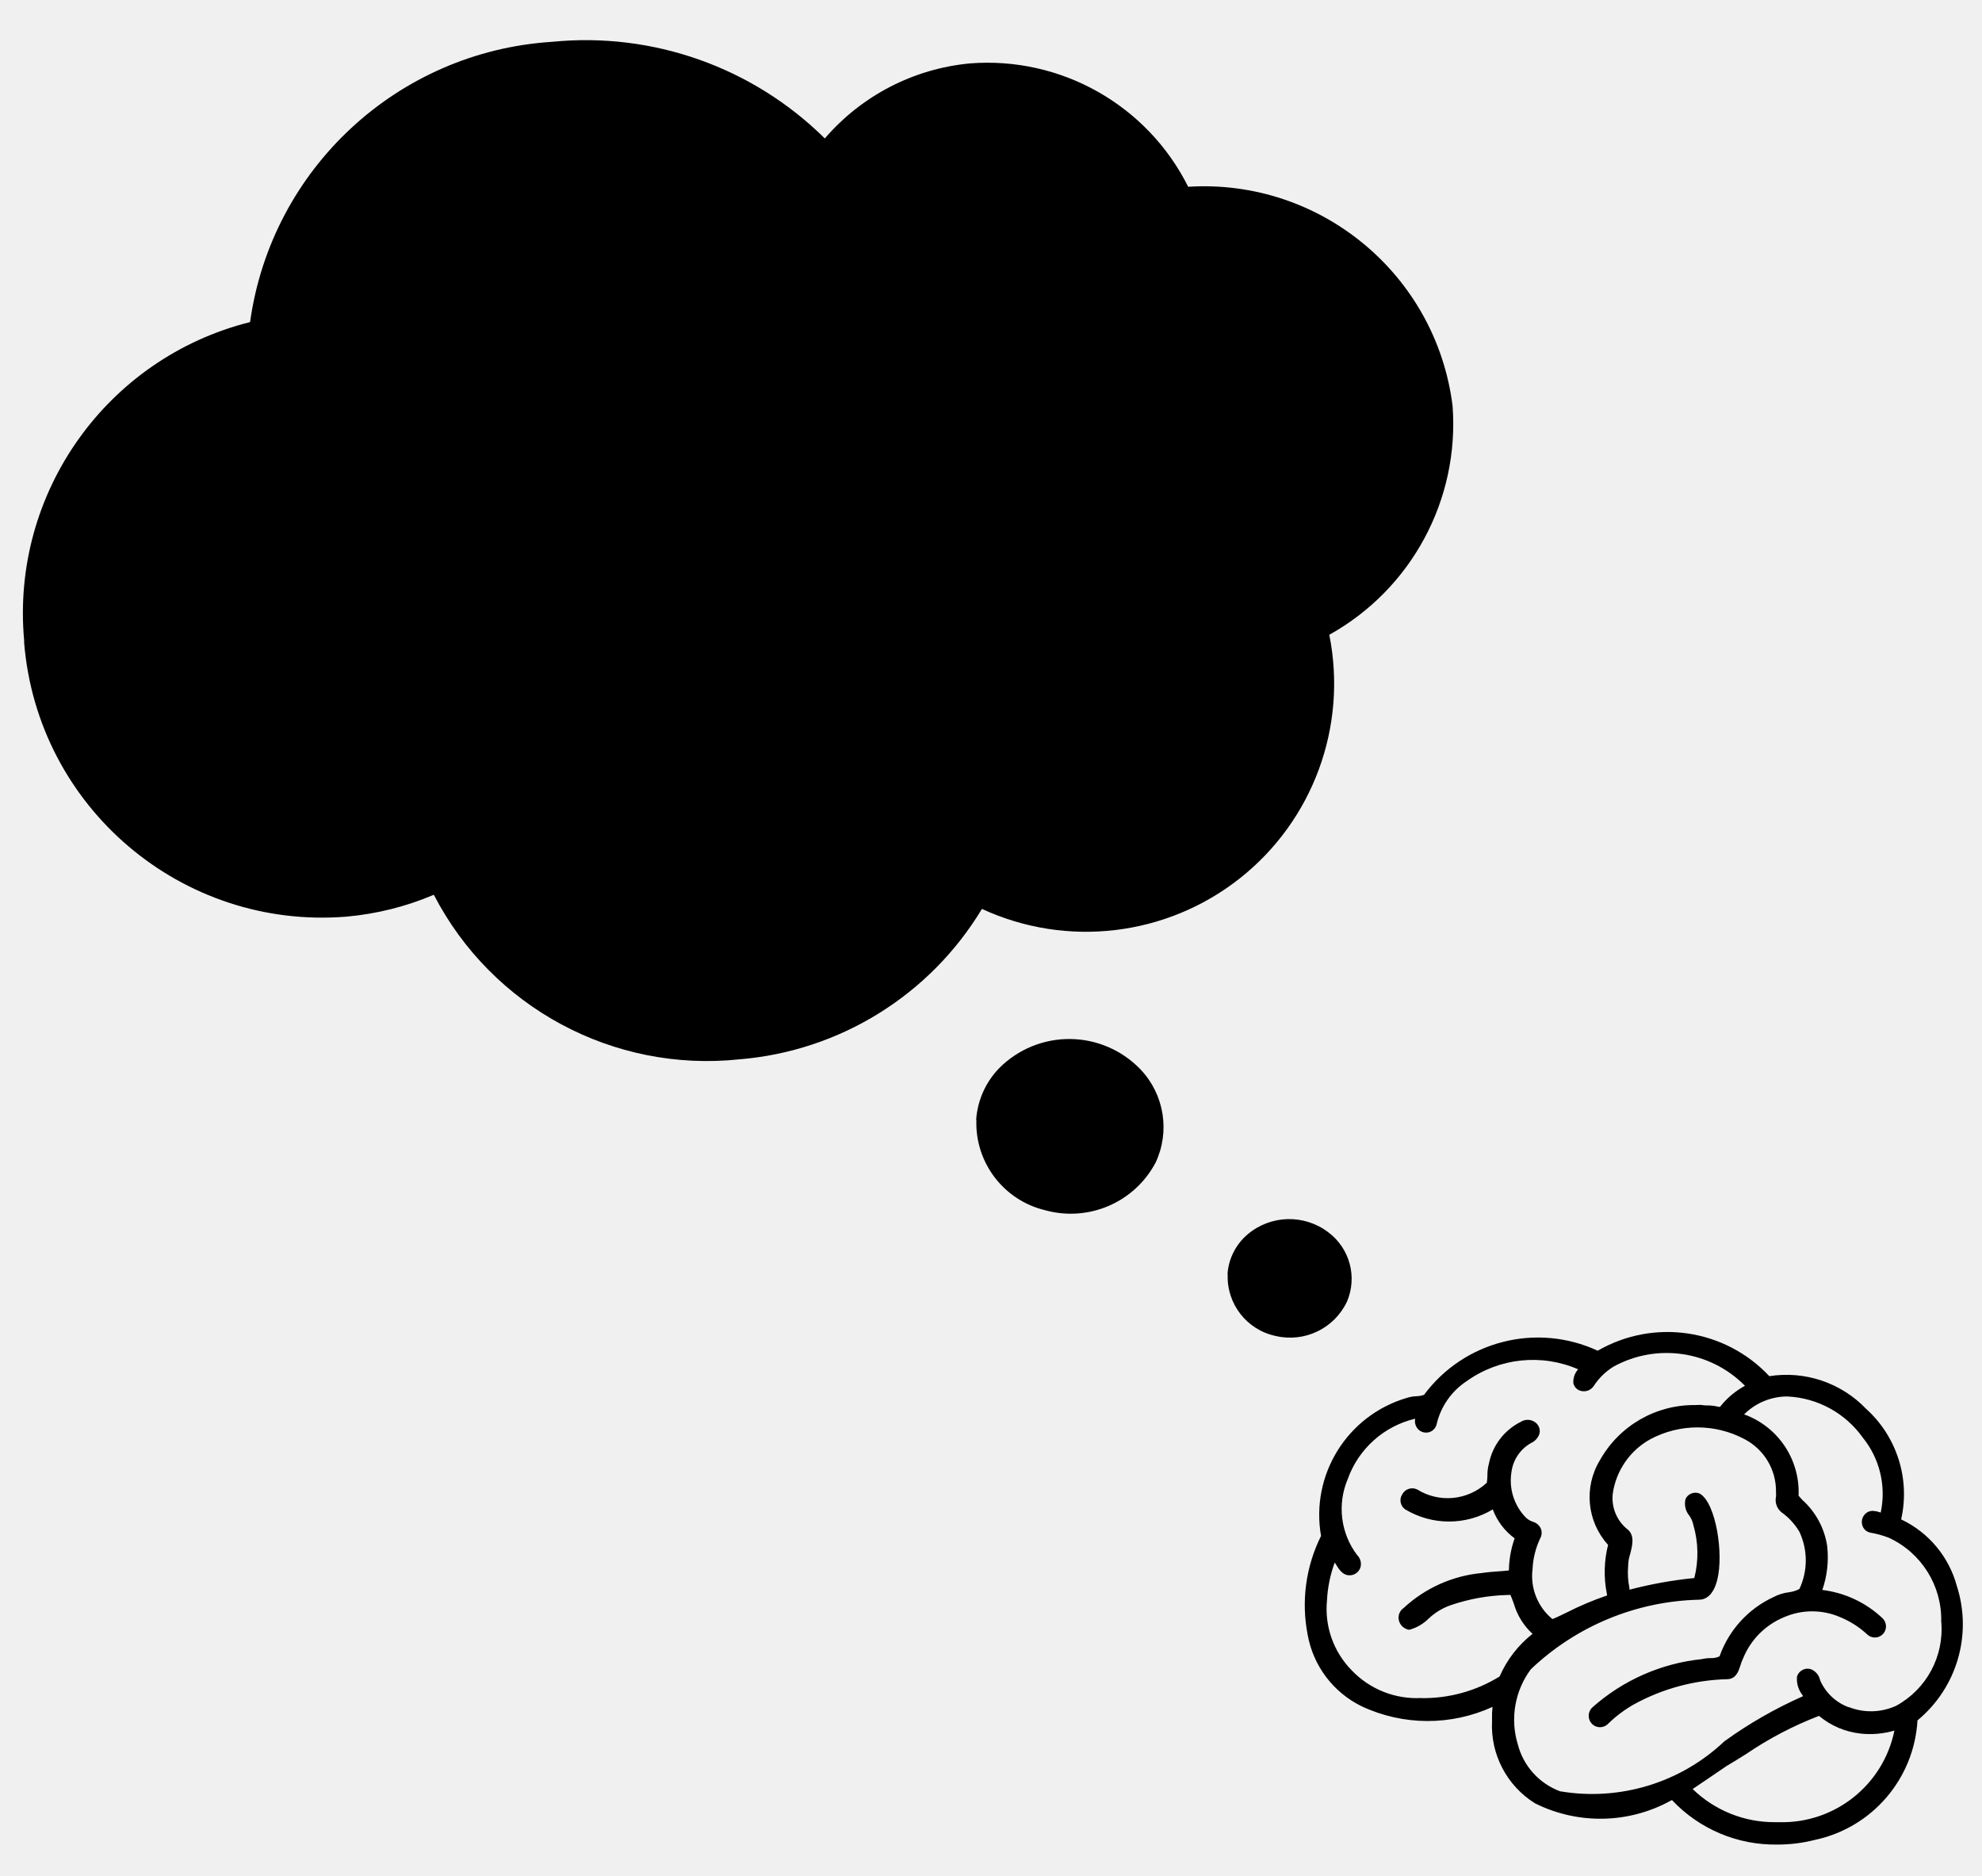
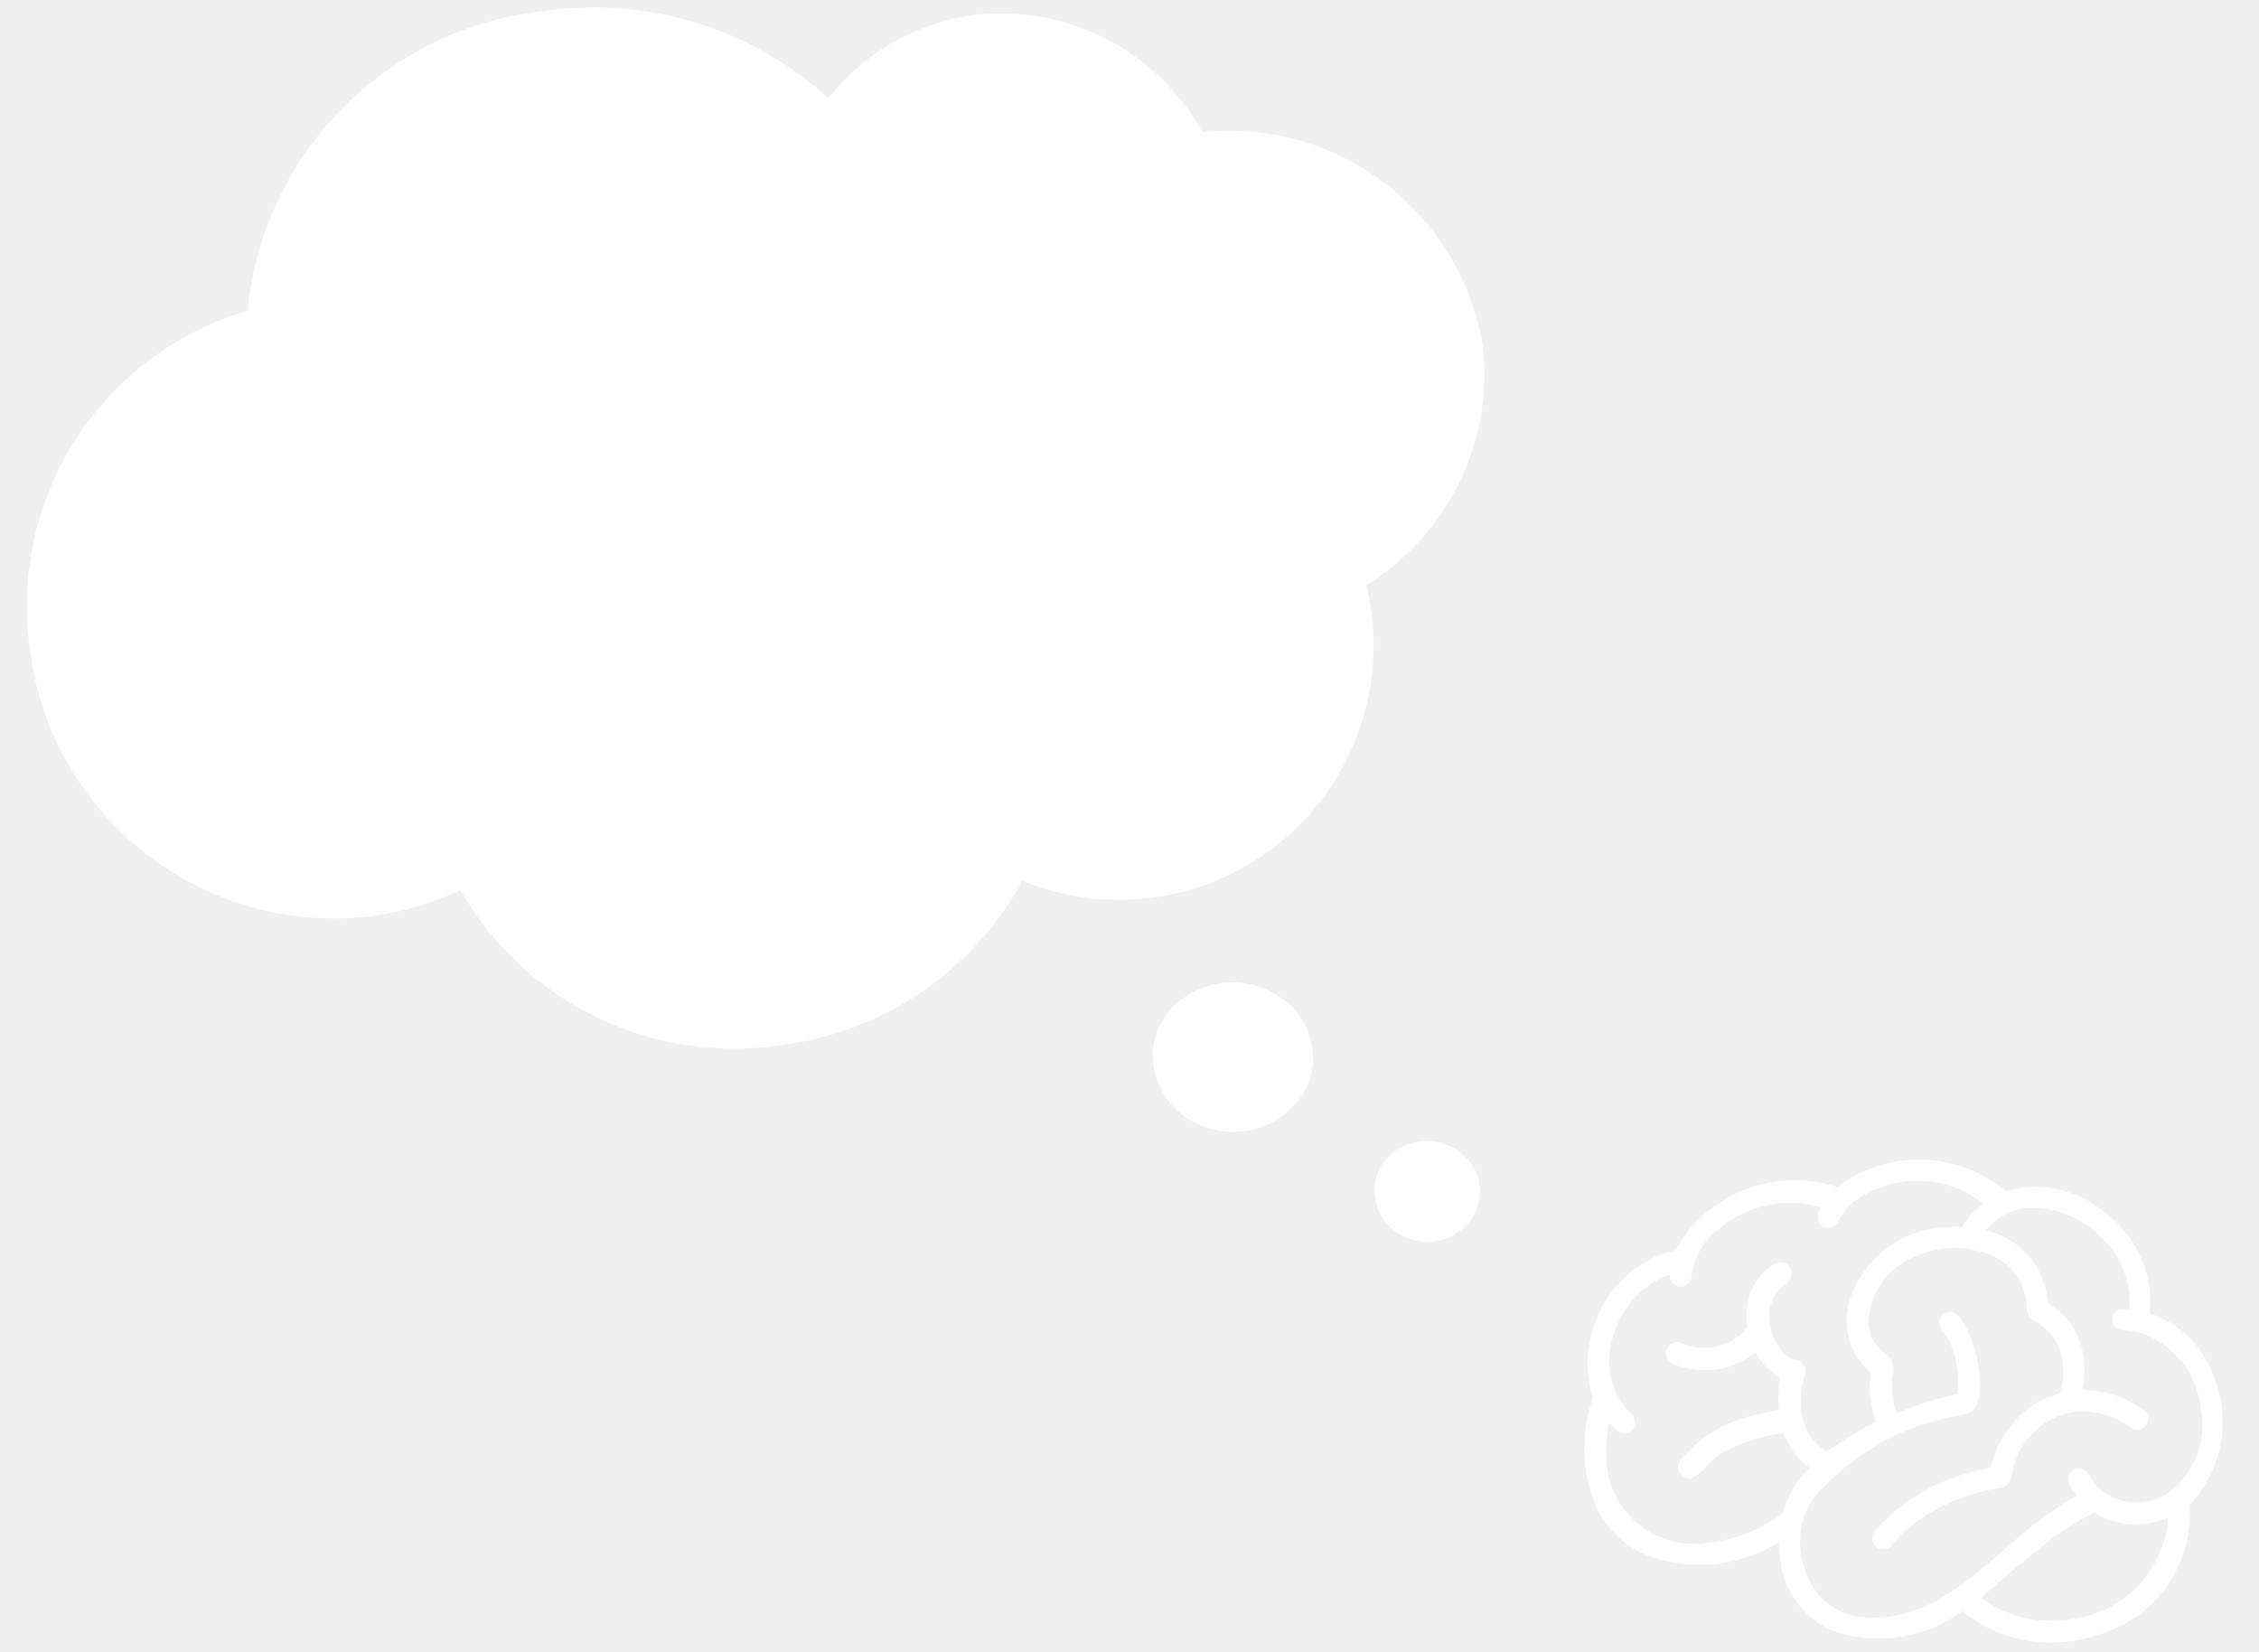
- <svg xmlns="http://www.w3.org/2000/svg" id="Layer_1" data-name="Layer 1" viewBox="0 0 31.702 30">
-   <path d="M31.3,25.366a1.656,1.656,0,0,0-.884-1.063l-.006,0,0-.009a1.836,1.836,0,0,0-.562-1.763,1.764,1.764,0,0,0-1.548-.522,2.231,2.231,0,0,0-2.745-.407,2.27,2.27,0,0,0-2.778.706.418.418,0,0,1-.123.022.538.538,0,0,0-.153.027,1.95,1.95,0,0,0-1.371,2.207,2.475,2.475,0,0,0-.215,1.575,1.582,1.582,0,0,0,.87,1.152,2.488,2.488,0,0,0,2.088.007,1.338,1.338,0,0,0-.008.195v.033a1.462,1.462,0,0,0,.685,1.313,2.337,2.337,0,0,0,2.179-.044l.014-.007h0a2.262,2.262,0,0,0,1.687.712,2.416,2.416,0,0,0,.6-.075,2.075,2.075,0,0,0,1.64-1.911A1.994,1.994,0,0,0,31.3,25.366Zm-3.669,2.869c.1-.059.2-.121.3-.184a5.7,5.7,0,0,1,1.164-.609,1.248,1.248,0,0,0,.665.283,1.393,1.393,0,0,0,.541-.048,1.831,1.831,0,0,1-1.84,1.465h-.067a1.875,1.875,0,0,1-1.32-.53C27.258,28.487,27.446,28.361,27.629,28.235Zm1.939-.931a.8.8,0,0,1-.457-.431.243.243,0,0,0-.124-.167.17.17,0,0,0-.155,0,.175.175,0,0,0-.091.106.415.415,0,0,0,.084.293l.013.022a6.919,6.919,0,0,0-1.258.721,3.076,3.076,0,0,1-2.629.8,1.092,1.092,0,0,1-.676-.751,1.354,1.354,0,0,1,.208-1.2,4.041,4.041,0,0,1,2.691-1.113c.1,0,.227-.062.291-.316.106-.415-.02-1.226-.276-1.379a.18.18,0,0,0-.074-.016.176.176,0,0,0-.157.1.3.3,0,0,0,.061.267.392.392,0,0,1,.064.149,1.606,1.606,0,0,1,.015.85l-.015,0a6.656,6.656,0,0,0-1.022.185l0-.025a1.238,1.238,0,0,1-.021-.355.645.645,0,0,1,.033-.193c.034-.134.073-.285-.033-.384a.639.639,0,0,1-.246-.579,1.186,1.186,0,0,1,.6-.87,1.6,1.6,0,0,1,1.511,0,.936.936,0,0,1,.5.841.487.487,0,0,1,0,.076.254.254,0,0,0,.084.248,1.024,1.024,0,0,1,.29.314,1.077,1.077,0,0,1,0,.916.5.5,0,0,1-.168.052.715.715,0,0,0-.25.079,1.65,1.65,0,0,0-.859.946.3.3,0,0,1-.149.028.58.58,0,0,0-.132.016,3.117,3.117,0,0,0-1.755.774.184.184,0,0,0,.035.292.182.182,0,0,0,.226-.039,2.015,2.015,0,0,1,.4-.3,3.267,3.267,0,0,1,1.51-.406c.134-.011.171-.133.2-.223a.554.554,0,0,1,.038-.1,1.2,1.2,0,0,1,.658-.668,1.124,1.124,0,0,1,.9,0,1.424,1.424,0,0,1,.437.281.178.178,0,0,0,.294-.122.183.183,0,0,0-.062-.149,1.7,1.7,0,0,0-.956-.446,1.6,1.6,0,0,0,.078-.7,1.239,1.239,0,0,0-.4-.742c-.019-.023-.039-.044-.058-.066a1.32,1.32,0,0,0-.871-1.3.98.98,0,0,1,.662-.286h.035a1.569,1.569,0,0,1,1.2.656,1.43,1.43,0,0,1,.288,1.2l-.027-.008a.252.252,0,0,0-.069-.015h0a.168.168,0,0,0-.156.049.183.183,0,0,0-.042.18.168.168,0,0,0,.13.116,1.523,1.523,0,0,1,.291.08,1.442,1.442,0,0,1,.841,1.339,1.394,1.394,0,0,1-.724,1.351A.969.969,0,0,1,29.568,27.3Zm-6.83-.148a1.435,1.435,0,0,1-1.121-.444,1.4,1.4,0,0,1-.394-1.117,2.039,2.039,0,0,1,.124-.606l.014.022c.054.088.125.211.269.177a.182.182,0,0,0,.13-.126.2.2,0,0,0-.054-.191,1.222,1.222,0,0,1-.151-1.216,1.515,1.515,0,0,1,1.079-.966.188.188,0,0,0,.061.182.178.178,0,0,0,.168.032.176.176,0,0,0,.113-.122,1.132,1.132,0,0,1,.484-.694,1.819,1.819,0,0,1,1.78-.188.305.305,0,0,0-.077.218.164.164,0,0,0,.087.115.189.189,0,0,0,.238-.063,1,1,0,0,1,.321-.314,1.76,1.76,0,0,1,2.1.308,1.276,1.276,0,0,0-.39.325l-.008.011-.026,0a.715.715,0,0,0-.174-.022c-.029,0-.057,0-.088-.006s-.073,0-.11,0a1.724,1.724,0,0,0-1.523.88,1.135,1.135,0,0,0,.129,1.356,1.777,1.777,0,0,0-.02.78l.005.029v0a4.864,4.864,0,0,0-.657.278c-.073.035-.145.071-.218.1a.892.892,0,0,1-.318-.8,1.285,1.285,0,0,1,.122-.49.183.183,0,0,0,.01-.159.2.2,0,0,0-.129-.108.306.306,0,0,1-.141-.1.848.848,0,0,1-.2-.691.625.625,0,0,1,.311-.466.251.251,0,0,0,.139-.155.176.176,0,0,0-.079-.185.205.205,0,0,0-.222,0,.951.951,0,0,0-.509.669.683.683,0,0,0-.024.188.84.84,0,0,1-.009.116.92.92,0,0,1-1.114.108.181.181,0,0,0-.24.079.176.176,0,0,0,.049.24,1.361,1.361,0,0,0,1.4,0,1.008,1.008,0,0,0,.35.463l-.005.013a1.586,1.586,0,0,0-.087.5c-.058.007-.115.011-.174.015-.085.006-.174.013-.259.026a2.13,2.13,0,0,0-1.249.558.187.187,0,0,0-.078.2.2.2,0,0,0,.157.149h.014a.7.7,0,0,0,.306-.179.99.99,0,0,1,.345-.211,3.053,3.053,0,0,1,.926-.166l.037,0c.02.048.037.094.053.138a1.055,1.055,0,0,0,.3.484,1.759,1.759,0,0,0-.527.682,2.321,2.321,0,0,1-1.252.346Z" />
-   <path id="path6053" d="M15.617,17.915a1.434,1.434,0,0,0,1.1,1.44,1.535,1.535,0,0,0,1.768-.764,1.337,1.337,0,0,0-.239-1.484,1.579,1.579,0,0,0-2.264-.024,1.316,1.316,0,0,0-.368.821" />
-   <path id="path6055" d="M19.637,20.38a.967.967,0,0,0,.767.986,1.006,1.006,0,0,0,1.142-.552.928.928,0,0,0-.3-1.106,1.03,1.03,0,0,0-1.288.031.917.917,0,0,0-.324.633" />
-   <path id="path6057" d="M8.827.669a5.439,5.439,0,0,1,4.366,1.545,3.491,3.491,0,0,1,2.321-1.2,3.59,3.59,0,0,1,3.491,1.973,4.01,4.01,0,0,1,4.229,3.505,3.86,3.86,0,0,1-1.972,3.66,3.969,3.969,0,0,1-5.556,4.384,5.006,5.006,0,0,1-3.881,2.406,4.919,4.919,0,0,1-4.886-2.632,4.621,4.621,0,0,1-1.4.35A4.785,4.785,0,0,1,.386,10.278l0-.038A4.8,4.8,0,0,1,4,5.151,5.211,5.211,0,0,1,8.827.669Z" />
+ <svg xmlns="http://www.w3.org/2000/svg" id="Layer_1" data-name="Layer 1" viewBox="0 0 42.478 31.055">
+   <defs>
+     <style>.cls-1{fill:#fff;}</style>
+   </defs>
+   <path class="cls-1" d="M41.582,25.774a1.888,1.888,0,0,0-1.151-1.08l-.007,0,0-.01a2.094,2.094,0,0,0-.884-1.918,2.009,2.009,0,0,0-1.826-.373,2.547,2.547,0,0,0-3.166-.076A2.589,2.589,0,0,0,31.5,23.5a.471.471,0,0,1-.137.043.607.607,0,0,0-.168.051,2.225,2.225,0,0,0-1.243,2.692,2.821,2.821,0,0,0-.022,1.814,1.808,1.808,0,0,0,1.147,1.183A2.841,2.841,0,0,0,33.446,29a1.5,1.5,0,0,0,.018.222l.005.037a1.667,1.667,0,0,0,.96,1.391A2.666,2.666,0,0,0,36.89,30.3l.015-.01h0a2.579,2.579,0,0,0,2.009.57,2.821,2.821,0,0,0,.672-.17,2.366,2.366,0,0,0,1.588-2.395A2.273,2.273,0,0,0,41.582,25.774ZM37.83,29.537c.1-.08.207-.165.312-.249a6.5,6.5,0,0,1,1.233-.854,1.418,1.418,0,0,0,.793.227,1.577,1.577,0,0,0,.606-.13A2.088,2.088,0,0,1,38.9,30.448l-.061.007h0l-.013,0a2.145,2.145,0,0,1-1.57-.415C37.445,29.875,37.641,29.706,37.83,29.537Zm2.064-1.326a.919.919,0,0,1-.578-.423.273.273,0,0,0-.164-.172.19.19,0,0,0-.174.025.2.2,0,0,0-.088.132.462.462,0,0,0,.136.32l.018.024a7.778,7.778,0,0,0-1.323.993c-.838.726-1.7,1.477-2.866,1.269a1.244,1.244,0,0,1-.872-.755,1.544,1.544,0,0,1,.067-1.393,4.616,4.616,0,0,1,2.891-1.638c.109-.018.248-.1.285-.4.061-.485-.2-1.385-.506-1.522a.21.21,0,0,0-.085-.008.2.2,0,0,0-.164.136.342.342,0,0,0,.106.293.472.472,0,0,1,.094.161,1.832,1.832,0,0,1,.136.96l-.017,0a7.569,7.569,0,0,0-1.132.354l-.008-.028a1.443,1.443,0,0,1-.073-.4.755.755,0,0,1,.01-.223c.02-.157.043-.334-.091-.431a.728.728,0,0,1-.36-.621A1.357,1.357,0,0,1,35.7,23.8a1.826,1.826,0,0,1,1.713-.211,1.069,1.069,0,0,1,.687.881.593.593,0,0,1,.01.087.285.285,0,0,0,.13.269,1.172,1.172,0,0,1,.372.315,1.226,1.226,0,0,1,.122,1.038.549.549,0,0,1-.182.082.81.81,0,0,0-.272.125,1.881,1.881,0,0,0-.84,1.191.326.326,0,0,1-.165.053.636.636,0,0,0-.147.038,3.547,3.547,0,0,0-1.879,1.122.213.213,0,0,0-.041.18.216.216,0,0,0,.122.146.206.206,0,0,0,.25-.076,2.3,2.3,0,0,1,.414-.4,3.717,3.717,0,0,1,1.652-.672c.15-.031.175-.175.193-.28a.668.668,0,0,1,.029-.121,1.362,1.362,0,0,1,.652-.849,1.28,1.28,0,0,1,1.02-.131,1.66,1.66,0,0,1,.535.257.2.2,0,0,0,.316-.179.208.208,0,0,0-.092-.16,1.947,1.947,0,0,0-1.145-.371,1.822,1.822,0,0,0-.01-.8,1.407,1.407,0,0,0-.557-.784l-.076-.066a1.505,1.505,0,0,0-1.169-1.351,1.119,1.119,0,0,1,.709-.417l.039,0h0a1.793,1.793,0,0,1,1.447.574,1.64,1.64,0,0,1,.5,1.324.1.1,0,0,1-.032,0,.282.282,0,0,0-.081-.006h0a.193.193,0,0,0-.17.077.209.209,0,0,0-.023.21.192.192,0,0,0,.165.113,1.7,1.7,0,0,1,.341.05,1.647,1.647,0,0,1,1.14,1.4,1.592,1.592,0,0,1-.631,1.632A1.112,1.112,0,0,1,39.894,28.211ZM32.14,29a1.637,1.637,0,0,1-1.332-.345,1.6,1.6,0,0,1-.6-1.21,2.367,2.367,0,0,1,.056-.7.15.15,0,0,1,.018.024c.074.092.171.221.33.162a.205.205,0,0,0,.13-.161.235.235,0,0,0-.088-.208,1.393,1.393,0,0,1-.342-1.357,1.729,1.729,0,0,1,1.086-1.245.217.217,0,0,0,.094.2.2.2,0,0,0,.2.012.2.2,0,0,0,.111-.154,1.283,1.283,0,0,1,.451-.853,2.077,2.077,0,0,1,1.99-.464.344.344,0,0,0-.057.259.186.186,0,0,0,.114.117.214.214,0,0,0,.26-.1,1.142,1.142,0,0,1,.32-.4,2.011,2.011,0,0,1,2.42.055,1.459,1.459,0,0,0-.4.422l-.007.014h-.031a.745.745,0,0,0-.2,0c-.032,0-.064.005-.1.005s-.083.006-.125.011a1.966,1.966,0,0,0-1.6,1.211,1.3,1.3,0,0,0,.337,1.518,2.017,2.017,0,0,0,.087.885l.01.032v.006a5.487,5.487,0,0,0-.7.407c-.078.05-.155.1-.232.148a1.014,1.014,0,0,1-.473-.865,1.453,1.453,0,0,1,.069-.573.2.2,0,0,0-.011-.181.222.222,0,0,0-.161-.1.35.35,0,0,1-.173-.089.967.967,0,0,1-.318-.755.713.713,0,0,1,.287-.571.289.289,0,0,0,.135-.2.2.2,0,0,0-.115-.2.23.23,0,0,0-.251.03,1.088,1.088,0,0,0-.484.83.822.822,0,0,0,0,.216,1.017,1.017,0,0,1,.007.132,1.05,1.05,0,0,1-1.247.279.208.208,0,0,0-.261.123.2.2,0,0,0,.089.265,1.551,1.551,0,0,0,1.585-.2,1.152,1.152,0,0,0,.461.476l0,.016a1.8,1.8,0,0,0-.027.584c-.065.016-.129.028-.2.041-.1.018-.2.039-.29.066a2.434,2.434,0,0,0-1.336.807.212.212,0,0,0-.06.233.219.219,0,0,0,.2.146h.008l.008,0a.8.8,0,0,0,.321-.245,1.138,1.138,0,0,1,.362-.288,3.522,3.522,0,0,1,1.025-.318l.041-.008c.029.051.056.1.08.148a1.194,1.194,0,0,0,.413.506,2,2,0,0,0-.5.846A2.644,2.644,0,0,1,32.142,29Z" />
+   <path id="path6053" class="cls-1" d="M21.676,19.776a1.444,1.444,0,0,0,1.11,1.449,1.545,1.545,0,0,0,1.779-.769,1.343,1.343,0,0,0-.241-1.492,1.589,1.589,0,0,0-2.277-.025,1.328,1.328,0,0,0-.37.826" />
+   <path id="path6055" class="cls-1" d="M25.846,22.334a.967.967,0,0,0,.767.986,1.006,1.006,0,0,0,1.142-.552.927.927,0,0,0-.3-1.106,1.03,1.03,0,0,0-1.288.03.914.914,0,0,0-.325.634" />
+   <path id="path6057" class="cls-1" d="M10.238.205a6.559,6.559,0,0,1,5.336,1.639A4.207,4.207,0,0,1,18.308.283a4.326,4.326,0,0,1,4.3,2.2,4.834,4.834,0,0,1,5.271,4.005A4.654,4.654,0,0,1,25.692,11a4.648,4.648,0,0,1,.095.492,4.786,4.786,0,0,1-6.562,5.068,6.034,6.034,0,0,1-4.552,3.093,5.925,5.925,0,0,1-6.016-2.92,5.6,5.6,0,0,1-1.67.492A5.766,5.766,0,0,1,.562,12.2l-.006-.046a5.782,5.782,0,0,1,4.1-6.311A6.279,6.279,0,0,1,10.238.205Z" />
</svg>
